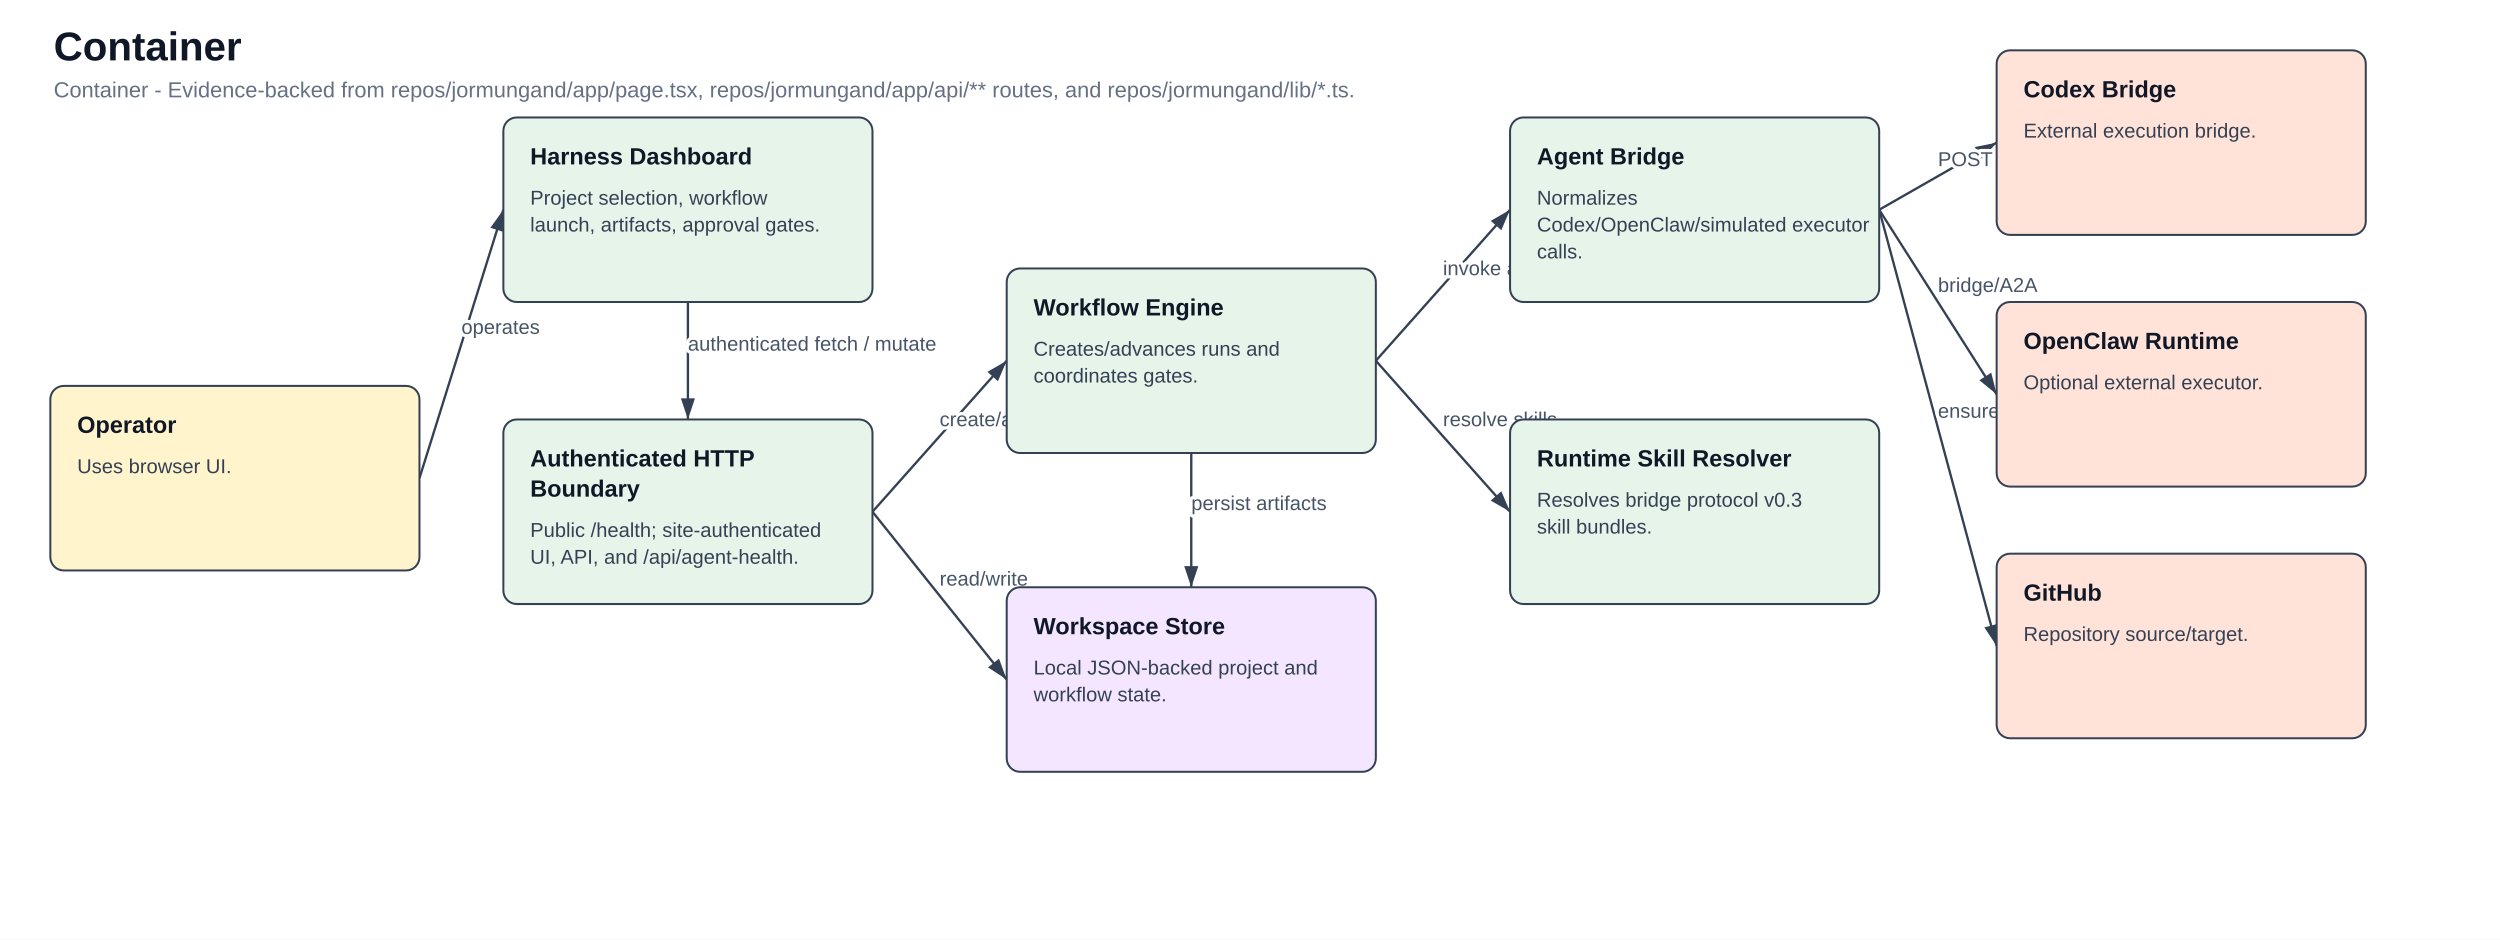
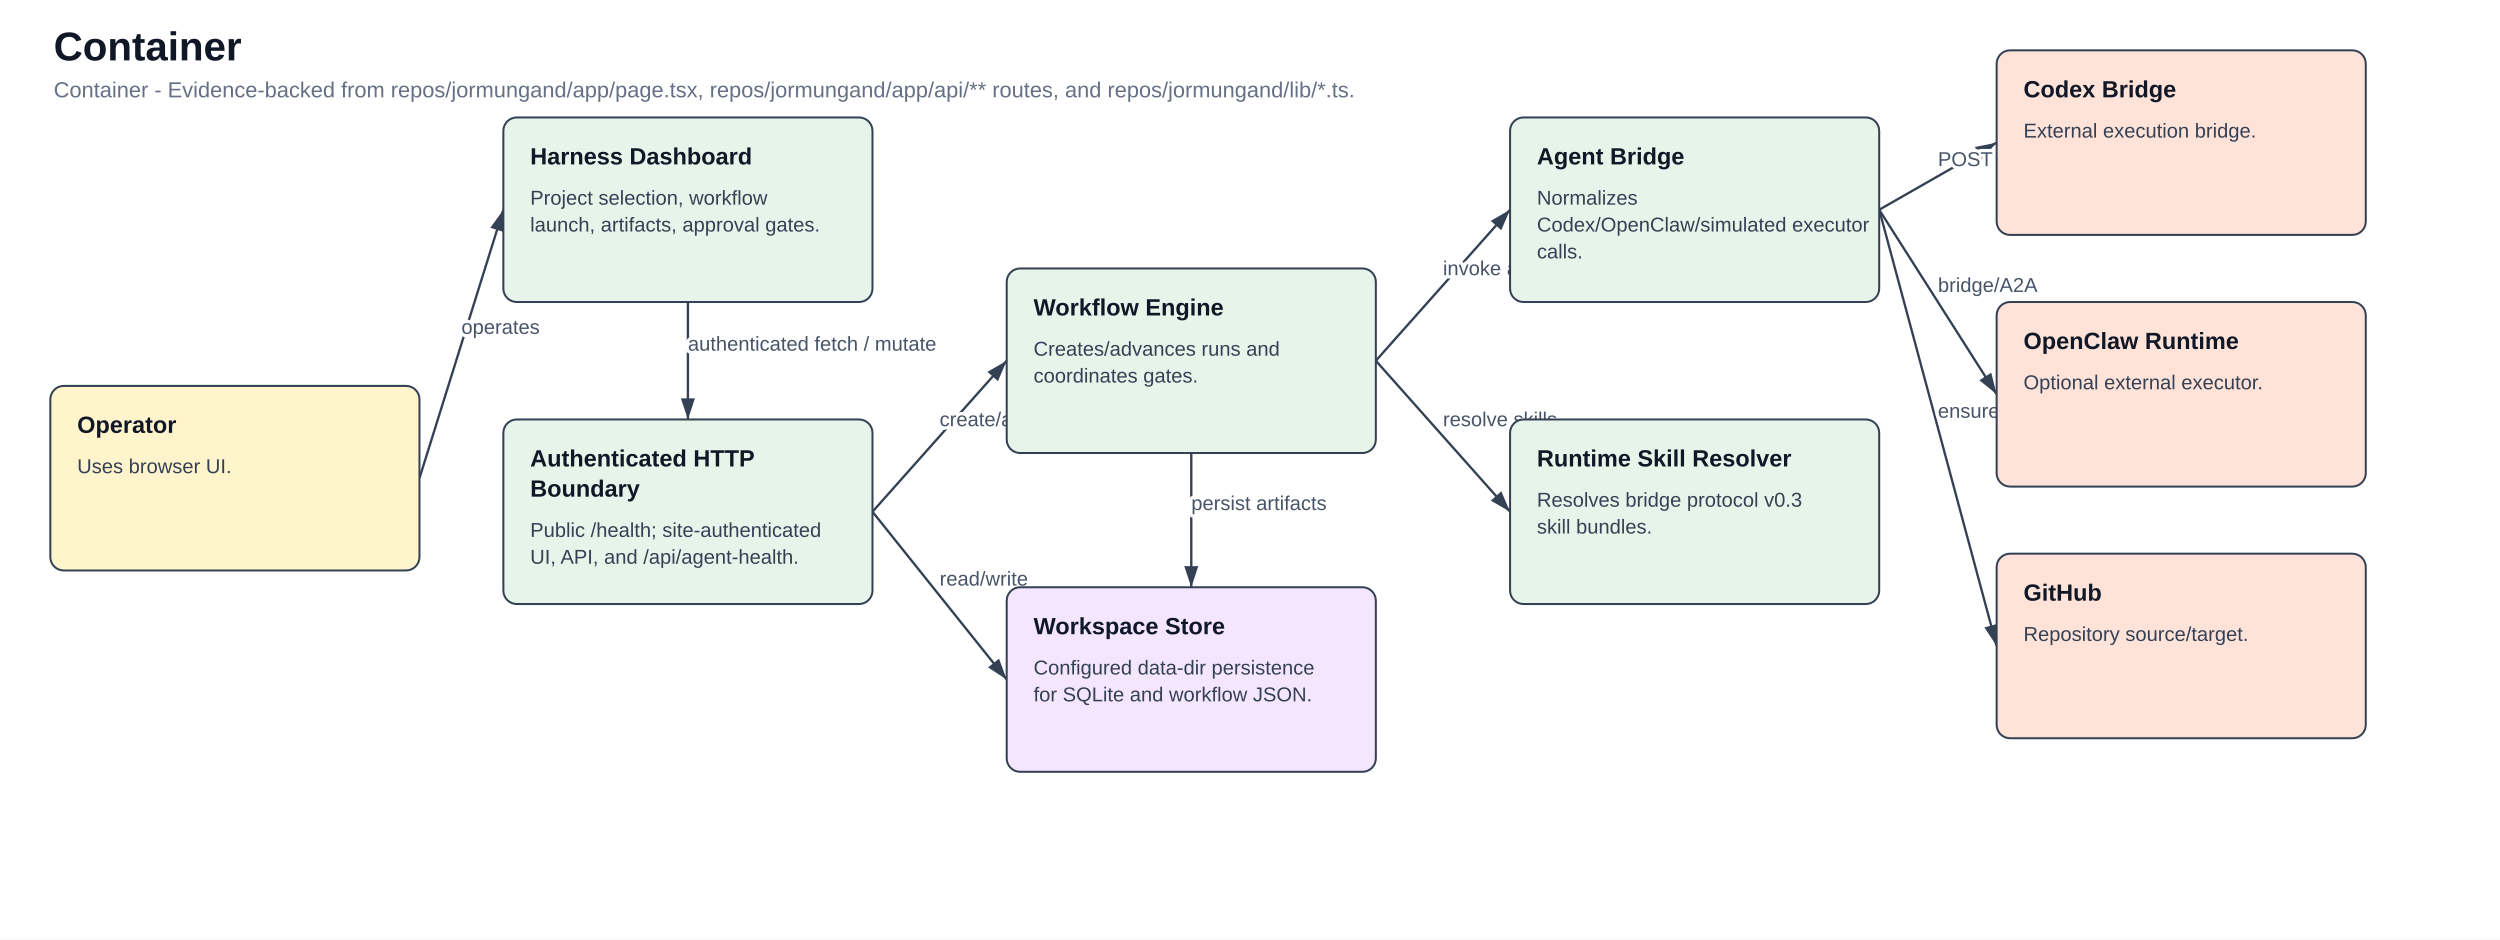
<svg xmlns="http://www.w3.org/2000/svg" width="1490" height="560" viewBox="0 0 1490 560" role="img" aria-labelledby="title desc">
  <defs>
    <marker id="arrow" markerWidth="10" markerHeight="10" refX="9" refY="3" orient="auto" markerUnits="strokeWidth">
      <path d="M0,0 L0,6 L9,3 z" fill="#344054" />
    </marker>
  </defs>
  <style>
    svg { background: #ffffff; font-family: Arial, Helvetica, sans-serif; }
    .diagram-title { fill: #101828; font-size: 24px; font-weight: 700; }
    .diagram-meta { fill: #667085; font-size: 13px; }
    .node { stroke: #344054; stroke-width: 1.2; }
    .node-title { fill: #101828; font-size: 14px; font-weight: 700; }
    .node-desc { fill: #344054; font-size: 12px; }
    .edge { stroke: #344054; stroke-width: 1.4; marker-end: url(#arrow); }
    .edge-label { fill: #475467; font-size: 12px; paint-order: stroke; stroke: #ffffff; stroke-width: 4px; stroke-linejoin: round; }
  </style>
  <rect class="canvas-background" width="100%" height="100%" fill="#ffffff" />
  <text class="diagram-title" x="32" y="36">Container</text>
  <text class="diagram-meta" x="32" y="58">Container - Evidence-backed from repos/jormungand/app/page.tsx, repos/jormungand/app/api/** routes, and repos/jormungand/lib/*.ts.</text>
  <g class="edges">
    <line class="edge" x1="250" y1="285" x2="300" y2="125" />
    <text class="edge-label" x="275" y="199">operates</text>
    <line class="edge" x1="410" y1="180" x2="410" y2="250" />
    <text class="edge-label" x="410" y="209">authenticated fetch / mutate</text>
    <line class="edge" x1="520" y1="305" x2="600" y2="215" />
    <text class="edge-label" x="560" y="254">create/advance</text>
    <line class="edge" x1="520" y1="305" x2="600" y2="405" />
    <text class="edge-label" x="560" y="349">read/write</text>
    <line class="edge" x1="820" y1="215" x2="900" y2="125" />
    <text class="edge-label" x="860" y="164">invoke agents</text>
    <line class="edge" x1="820" y1="215" x2="900" y2="305" />
    <text class="edge-label" x="860" y="254">resolve skills</text>
    <line class="edge" x1="710" y1="270" x2="710" y2="350" />
    <text class="edge-label" x="710" y="304">persist artifacts</text>
    <line class="edge" x1="1120" y1="125" x2="1190" y2="85" />
    <text class="edge-label" x="1155" y="99">POST agent-runs</text>
    <line class="edge" x1="1120" y1="125" x2="1190" y2="235" />
    <text class="edge-label" x="1155" y="174">bridge/A2A</text>
    <line class="edge" x1="1120" y1="125" x2="1190" y2="385" />
    <text class="edge-label" x="1155" y="249">ensure repo</text>
  </g>
  <g class="nodes">
    <rect class="node person" x="30" y="230" width="220" height="110" rx="8" fill="#fff4cc" />
    <text class="node-title" x="46" y="258">Operator</text>
    <text class="node-desc" x="46" y="282">Uses browser UI.</text>
    <rect class="node container" x="300" y="70" width="220" height="110" rx="8" fill="#e6f4ea" />
    <text class="node-title" x="316" y="98">Harness Dashboard</text>
    <text class="node-desc" x="316" y="122">Project selection, workflow</text>
    <text class="node-desc" x="316" y="138">launch, artifacts, approval gates.</text>
    <rect class="node container" x="300" y="250" width="220" height="110" rx="8" fill="#e6f4ea" />
    <text class="node-title" x="316" y="278">Authenticated HTTP</text>
    <text class="node-title" x="316" y="296">Boundary</text>
    <text class="node-desc" x="316" y="320">Public /health; site-authenticated</text>
    <text class="node-desc" x="316" y="336">UI, API, and /api/agent-health.</text>
    <rect class="node container" x="600" y="160" width="220" height="110" rx="8" fill="#e6f4ea" />
    <text class="node-title" x="616" y="188">Workflow Engine</text>
    <text class="node-desc" x="616" y="212">Creates/advances runs and</text>
    <text class="node-desc" x="616" y="228">coordinates gates.</text>
    <rect class="node container" x="900" y="70" width="220" height="110" rx="8" fill="#e6f4ea" />
    <text class="node-title" x="916" y="98">Agent Bridge</text>
    <text class="node-desc" x="916" y="122">Normalizes</text>
    <text class="node-desc" x="916" y="138">Codex/OpenClaw/simulated executor</text>
    <text class="node-desc" x="916" y="154">calls.</text>
    <rect class="node container" x="900" y="250" width="220" height="110" rx="8" fill="#e6f4ea" />
    <text class="node-title" x="916" y="278">Runtime Skill Resolver</text>
    <text class="node-desc" x="916" y="302">Resolves bridge protocol v0.3</text>
    <text class="node-desc" x="916" y="318">skill bundles.</text>
    <rect class="node storage" x="600" y="350" width="220" height="110" rx="8" fill="#f5e6ff" />
    <text class="node-title" x="616" y="378">Workspace Store</text>
-     <text class="node-desc" x="616" y="402">Local JSON-backed project and</text>
-     <text class="node-desc" x="616" y="418">workflow state.</text>
+     <text class="node-desc" x="616" y="402">Configured data-dir persistence</text>
+     <text class="node-desc" x="616" y="418">for SQLite and workflow JSON.</text>
    <rect class="node external" x="1190" y="30" width="220" height="110" rx="8" fill="#ffe3d8" />
    <text class="node-title" x="1206" y="58">Codex Bridge</text>
    <text class="node-desc" x="1206" y="82">External execution bridge.</text>
    <rect class="node external" x="1190" y="180" width="220" height="110" rx="8" fill="#ffe3d8" />
    <text class="node-title" x="1206" y="208">OpenClaw Runtime</text>
    <text class="node-desc" x="1206" y="232">Optional external executor.</text>
    <rect class="node external" x="1190" y="330" width="220" height="110" rx="8" fill="#ffe3d8" />
    <text class="node-title" x="1206" y="358">GitHub</text>
    <text class="node-desc" x="1206" y="382">Repository source/target.</text>
  </g>
</svg>
